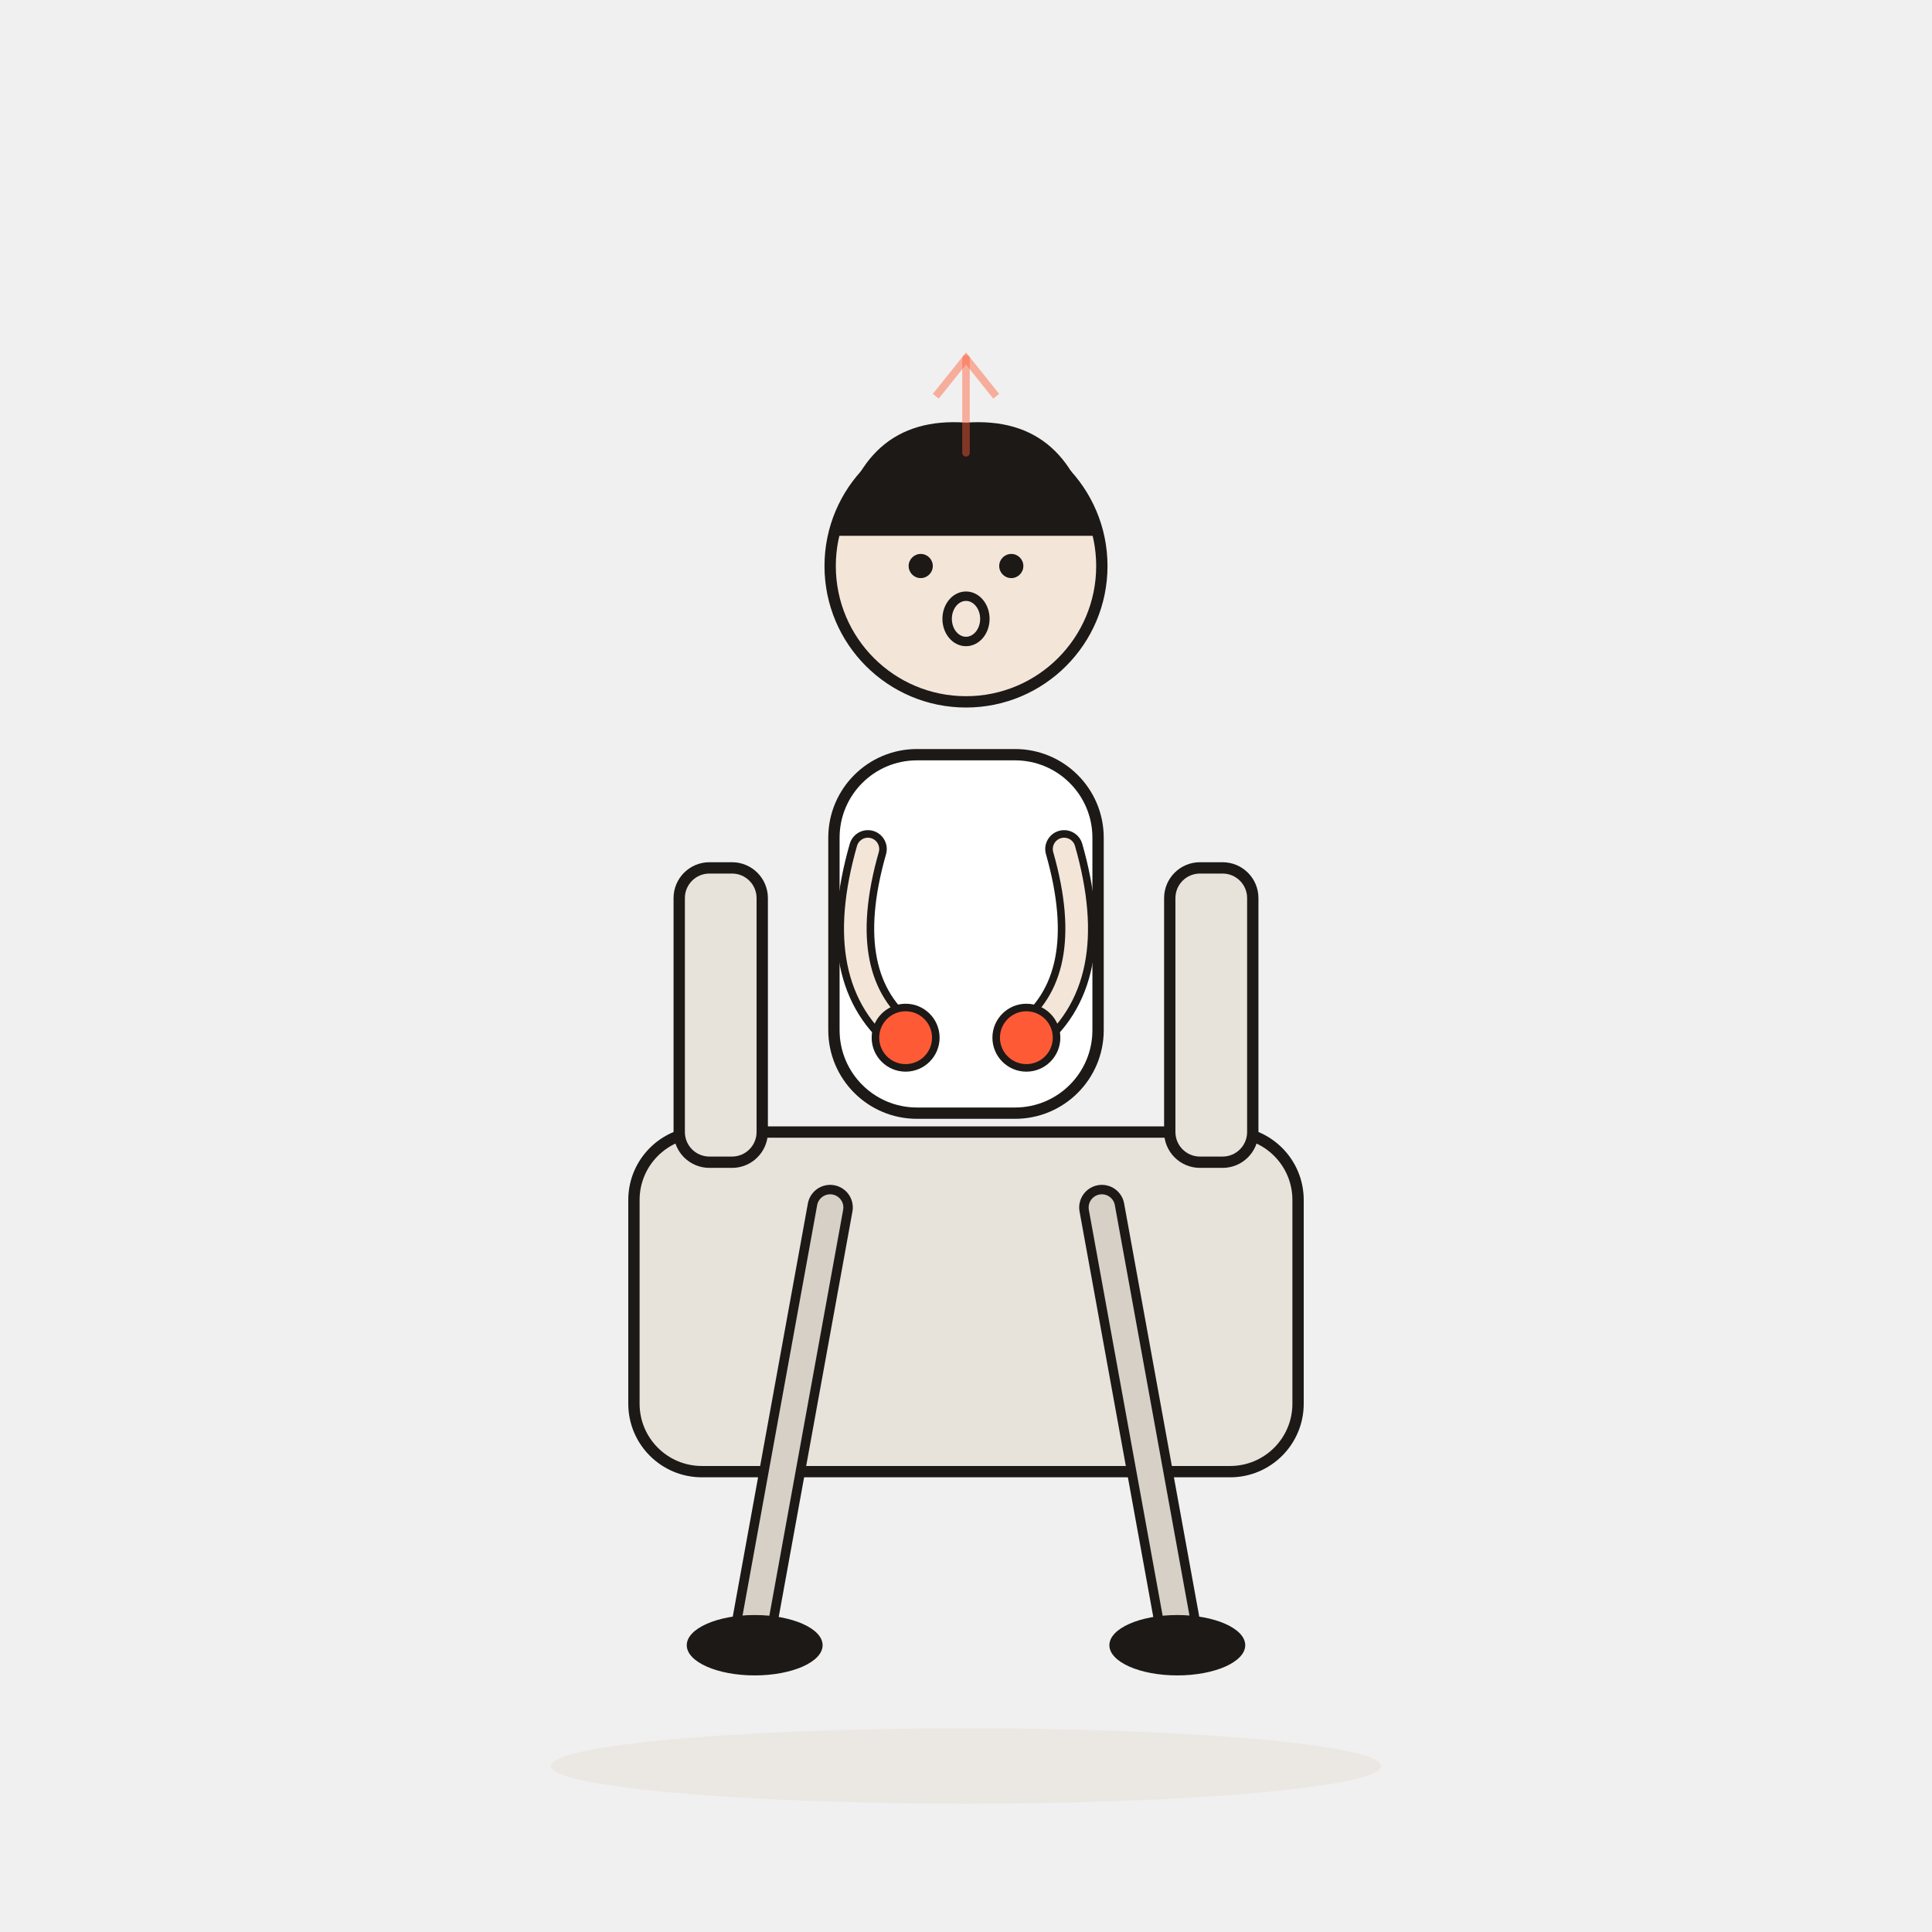
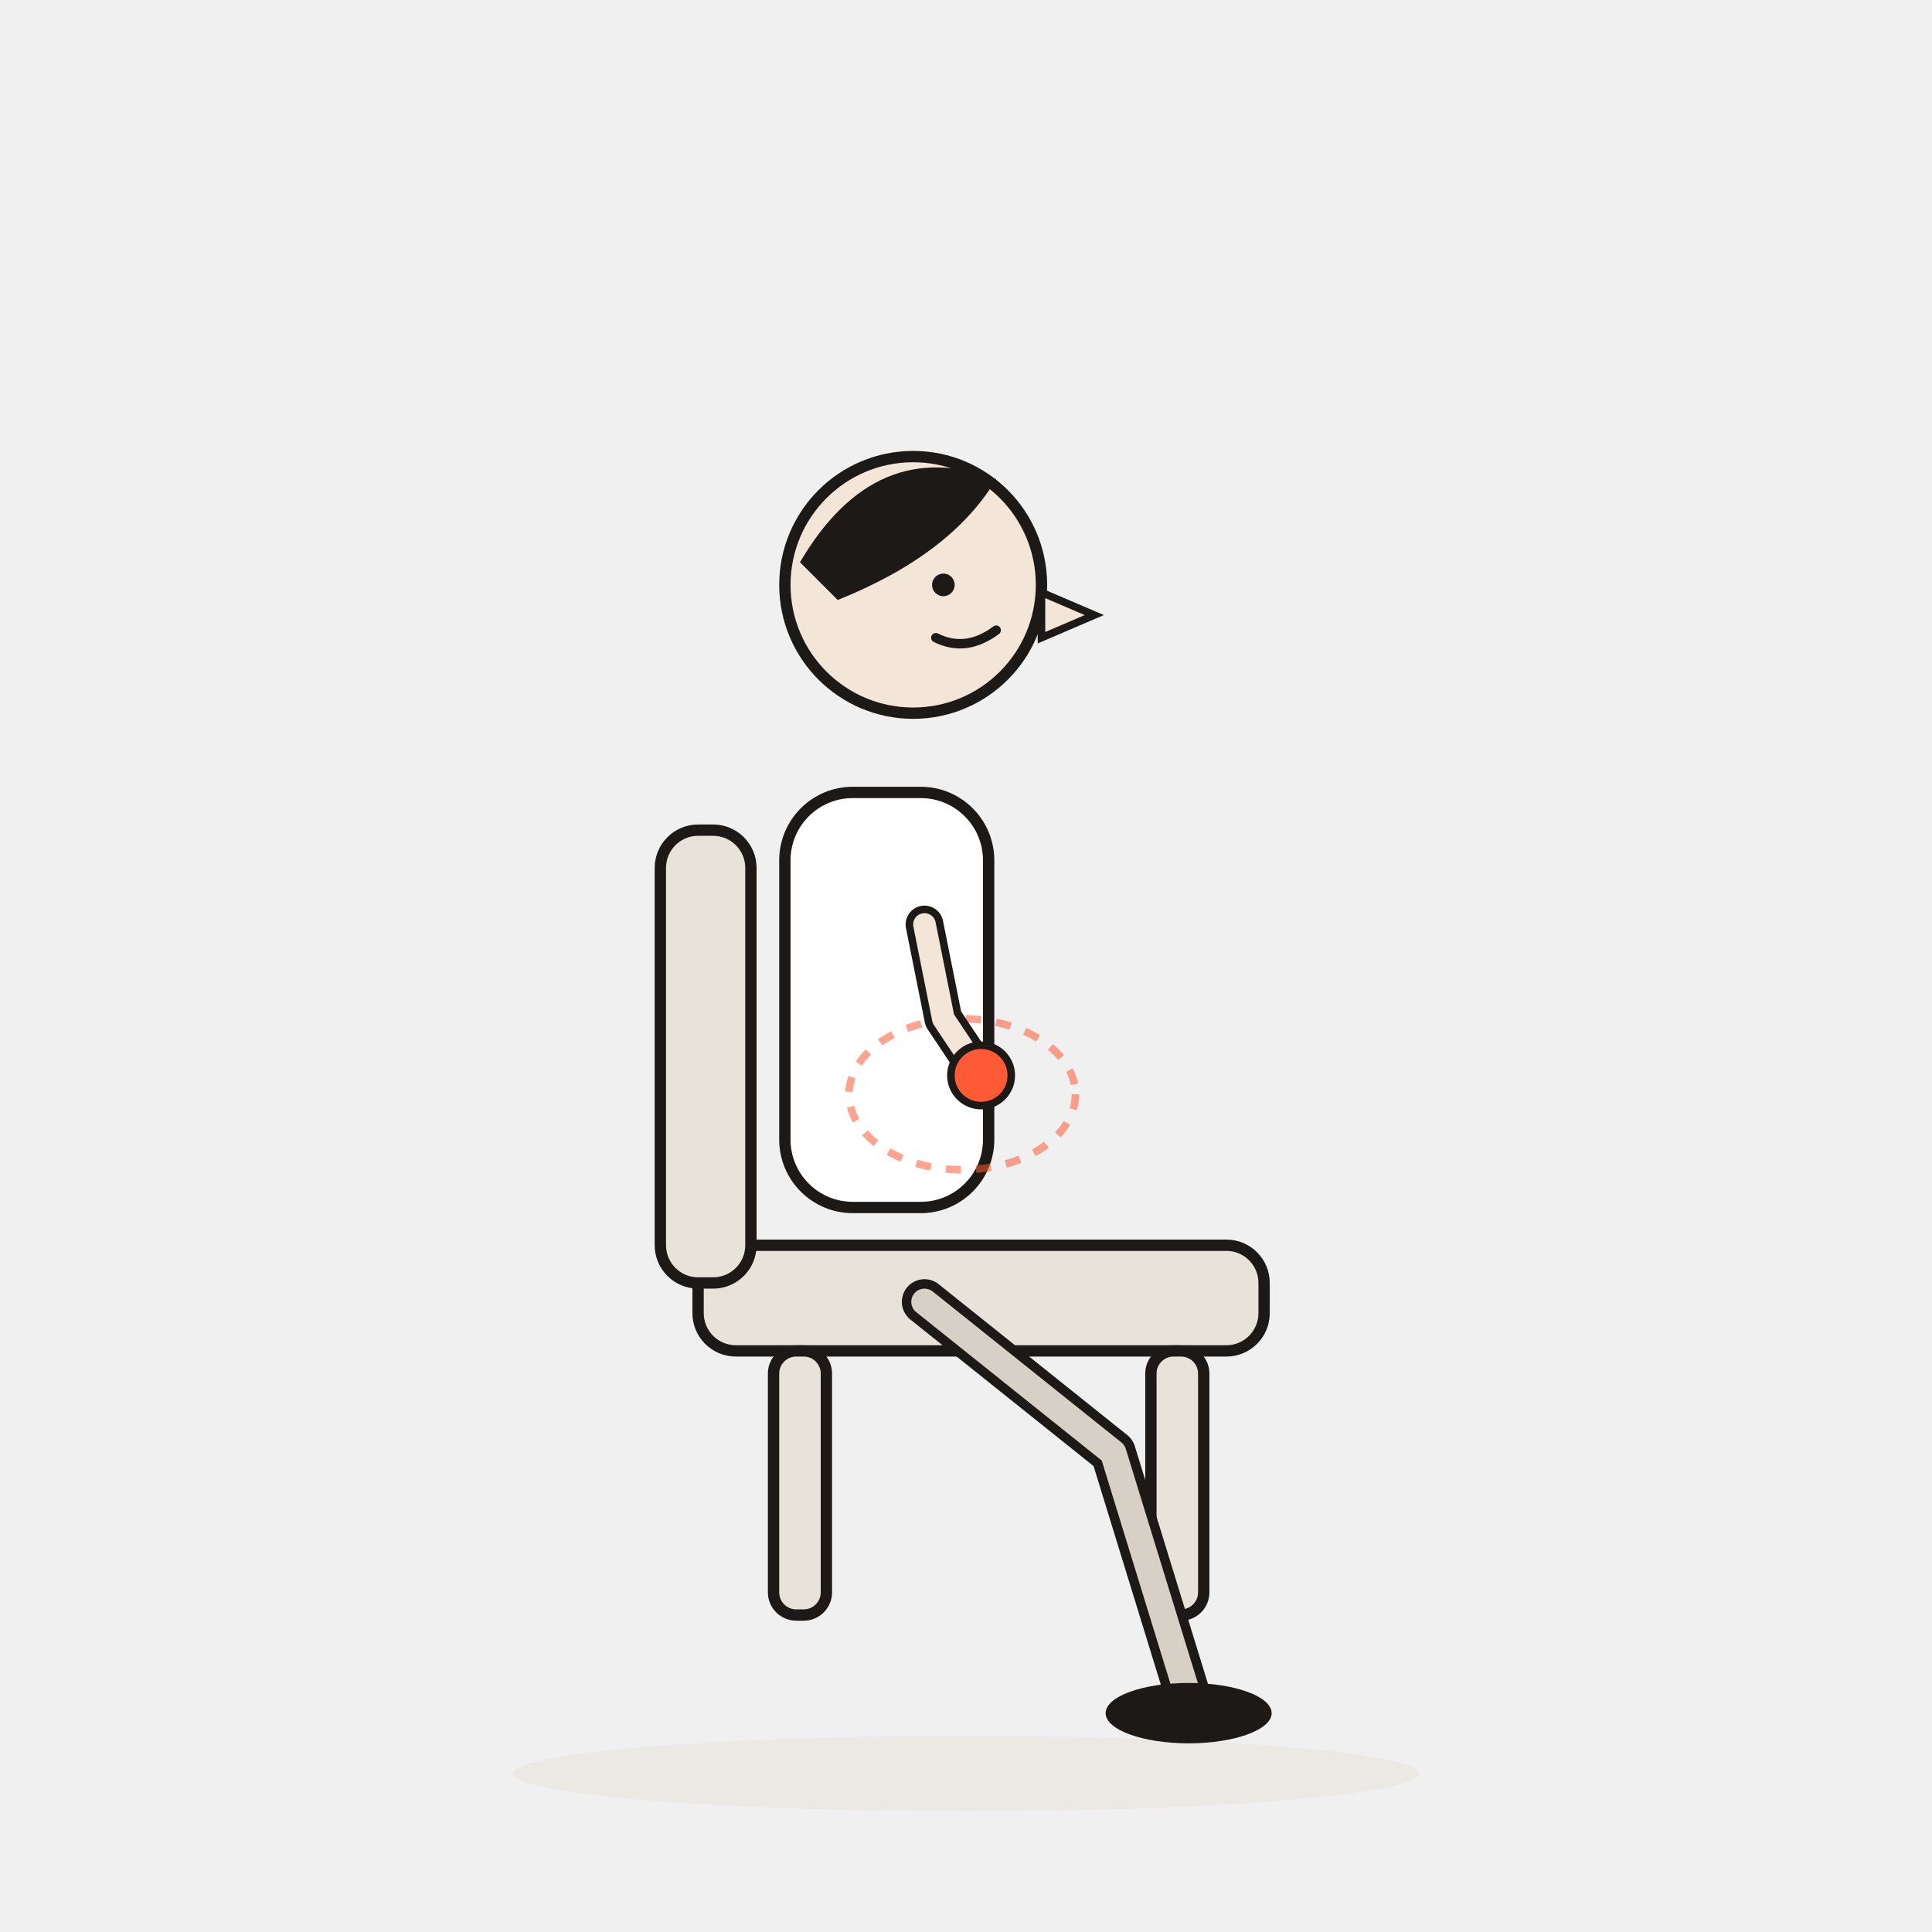
- <svg xmlns="http://www.w3.org/2000/svg" viewBox="0 0 512 512" width="512" height="512" role="img" aria-label="DeskBreak Stretch — Long exhale reset">
+ <svg xmlns="http://www.w3.org/2000/svg" viewBox="0 0 512 512" width="512" height="512" role="img" aria-label="DeskBreak Stretch — Long exhale (side)">
  <rect width="512" height="512" fill="none" />
-   <ellipse cx="256" cy="468" rx="110" ry="10" fill="#E7E2DA" opacity="0.55" />
+   <ellipse cx="256" cy="470" rx="120" ry="10" fill="#E7E2DA" opacity="0.5" />
  <g id="chair">
-     <rect x="168" y="300" width="176" height="90" rx="18" fill="#E7E2DA" stroke="#1C1917" stroke-width="3.0" />
-     <rect x="180" y="230" width="22" height="78" rx="8" fill="#E7E2DA" stroke="#1C1917" stroke-width="3.0" />
-     <rect x="310" y="230" width="22" height="78" rx="8" fill="#E7E2DA" stroke="#1C1917" stroke-width="3.0" />
+     <rect x="185" y="330" width="150" height="28" rx="10" fill="#E7E2DA" stroke="#1C1917" stroke-width="3.0" />
+     <rect x="175" y="220" width="24" height="120" rx="10" fill="#E7E2DA" stroke="#1C1917" stroke-width="3.0" />
+     <rect x="205" y="358" width="14" height="70" rx="6" fill="#E7E2DA" stroke="#1C1917" stroke-width="3.0" />
+     <rect x="305" y="358" width="14" height="70" rx="6" fill="#E7E2DA" stroke="#1C1917" stroke-width="3.0" />
  </g>
-   <g id="legs">
-     <path d="M220,320 L200,430" fill="none" stroke="#1C1917" stroke-width="12" stroke-linecap="round" />
-     <path d="M292,320 L312,430" fill="none" stroke="#1C1917" stroke-width="12" stroke-linecap="round" />
-     <path d="M220,320 L200,430" fill="none" stroke="#D6D0C6" stroke-width="7" stroke-linecap="round" />
-     <path d="M292,320 L312,430" fill="none" stroke="#D6D0C6" stroke-width="7" stroke-linecap="round" />
-     <ellipse cx="200" cy="436" rx="18" ry="8" fill="#1C1917" />
-     <ellipse cx="312" cy="436" rx="18" ry="8" fill="#1C1917" />
+   <g id="leg">
+     <path d="M245,345 L295,385 L315,450" fill="none" stroke="#1C1917" stroke-width="12" stroke-linecap="round" stroke-linejoin="round" />
+     <path d="M245,345 L295,385 L315,450" fill="none" stroke="#D6D0C6" stroke-width="7" stroke-linecap="round" stroke-linejoin="round" />
+     <ellipse cx="315" cy="454" rx="22" ry="8" fill="#1C1917" />
  </g>
-   <g id="torso" transform="rotate(0 256 247.5)">
-     <rect x="221.0" y="200" width="70" height="95" rx="22" fill="#FFFFFF" stroke="#1C1917" stroke-width="3.0" />
+   <g id="torso" transform="rotate(0 235 265.0)">
+     <rect x="208.0" y="210" width="54" height="110" rx="18" fill="#FFFFFF" stroke="#1C1917" stroke-width="3.0" />
  </g>
+   <ellipse cx="255" cy="290" rx="30" ry="20" fill="none" stroke="#FF5A36" stroke-width="2" opacity="0.55" stroke-dasharray="4 4" />
  <g class="arm">
-     <path d="M230,225 Q220,260 240,275" fill="none" stroke="#1C1917" stroke-width="10" stroke-linecap="round" />
-     <path d="M230,225 Q220,260 240,275" fill="none" stroke="#F3E6D8" stroke-width="6" stroke-linecap="round" />
-     <circle cx="240" cy="275" r="7" fill="#FF5A36" stroke="#1C1917" stroke-width="2" />
+     <path d="M245,245 L250,270 L260,285" fill="none" stroke="#1C1917" stroke-width="10" stroke-linecap="round" stroke-linejoin="round" />
+     <path d="M245,245 L250,270 L260,285" fill="none" stroke="#F3E6D8" stroke-width="6" stroke-linecap="round" stroke-linejoin="round" />
+     <circle cx="260" cy="285" r="7" fill="#FF5A36" stroke="#1C1917" stroke-width="2" />
  </g>
-   <g class="arm">
-     <path d="M282,225 Q292,260 272,275" fill="none" stroke="#1C1917" stroke-width="10" stroke-linecap="round" />
-     <path d="M282,225 Q292,260 272,275" fill="none" stroke="#F3E6D8" stroke-width="6" stroke-linecap="round" />
-     <circle cx="272" cy="275" r="7" fill="#FF5A36" stroke="#1C1917" stroke-width="2" />
+   <circle cx="260" cy="285" r="8" fill="#FF5A36" stroke="#1C1917" stroke-width="2" />
+   <g id="head">
+     <circle cx="242" cy="155" r="34" fill="#F3E6D8" stroke="#1C1917" stroke-width="3.0" />
+     <path d="M212,149 Q232,115 264,127 Q252,147 222,159 Z" fill="#1C1917" />
+     <path d="M276,157 L290,163 L276,169 Z" fill="#F3E6D8" stroke="#1C1917" stroke-width="2" />
+     <circle cx="250" cy="155" r="3" fill="#1C1917" />
+     <path d="M248,169 Q256,173 264,167" fill="none" stroke="#1C1917" stroke-width="2.5" stroke-linecap="round" />
  </g>
-   <circle cx="240" cy="275" r="8" fill="#FF5A36" stroke="#1C1917" stroke-width="2" />
-   <circle cx="272" cy="275" r="8" fill="#FF5A36" stroke="#1C1917" stroke-width="2" />
-   <g id="head" transform="rotate(0 256 150)">
-     <circle cx="256" cy="150" r="36" fill="#F3E6D8" stroke="#1C1917" stroke-width="3.0" />
-     <path d="M222,142 Q228,110 256,112 Q284,110 290,142" fill="#1C1917" />
-     <circle cx="244" cy="150" r="3.2" fill="#1C1917" />
-     <circle cx="268" cy="150" r="3.2" fill="#1C1917" />
-     <ellipse cx="256" cy="164" rx="5" ry="6" fill="none" stroke="#1C1917" stroke-width="2.5" />
-   </g>
-   <path d="M256,120 Q256,100 256,95" stroke="#FF5A36" stroke-width="2" opacity="0.45" stroke-linecap="round" />
-   <path d="M248,105 L256,95 L264,105" fill="none" stroke="#FF5A36" stroke-width="2" opacity="0.45" />
</svg>
